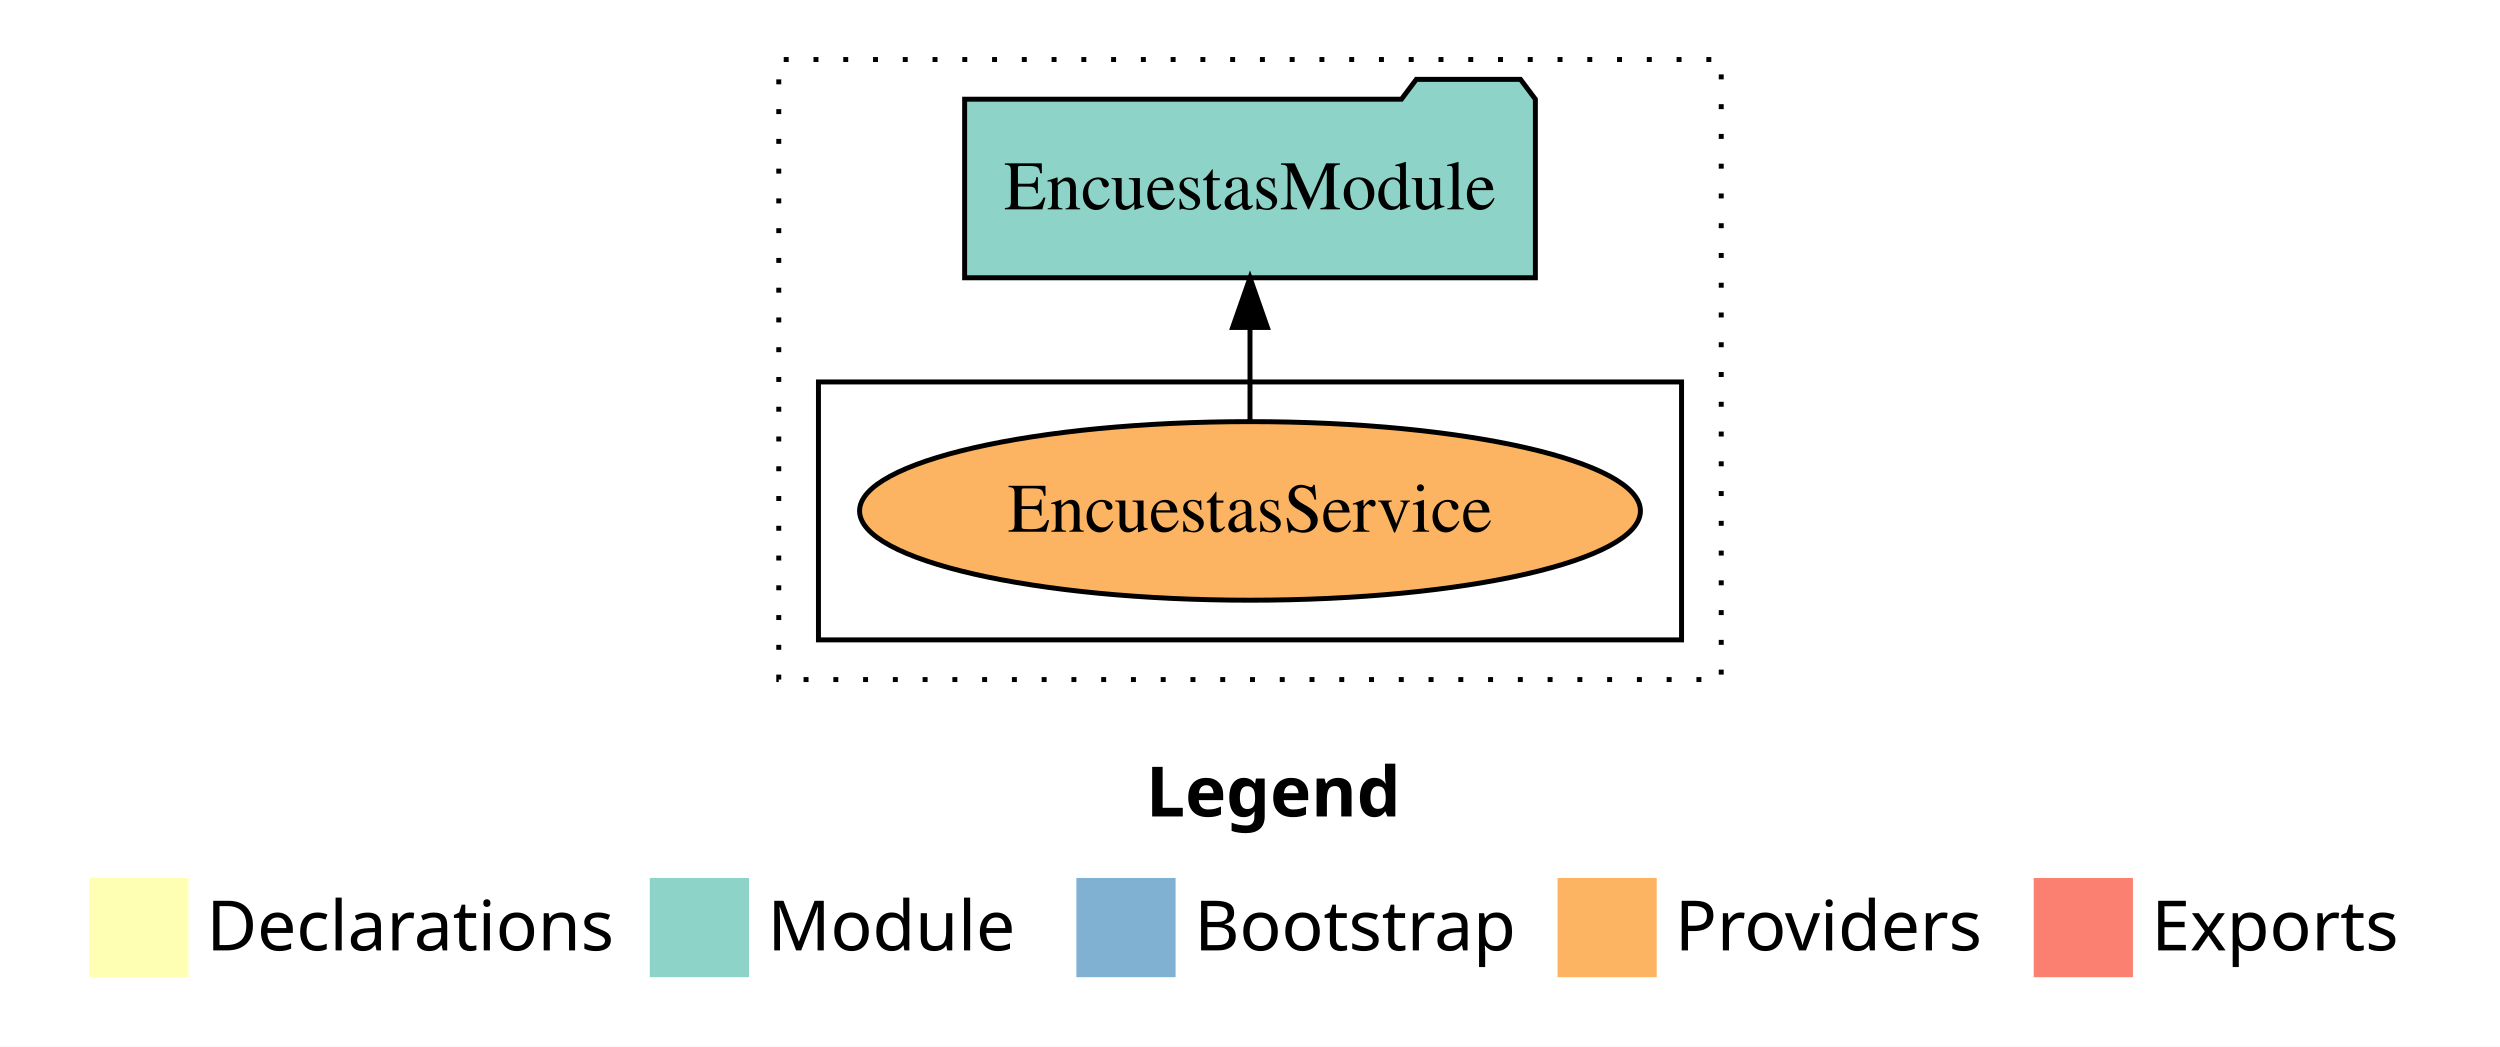
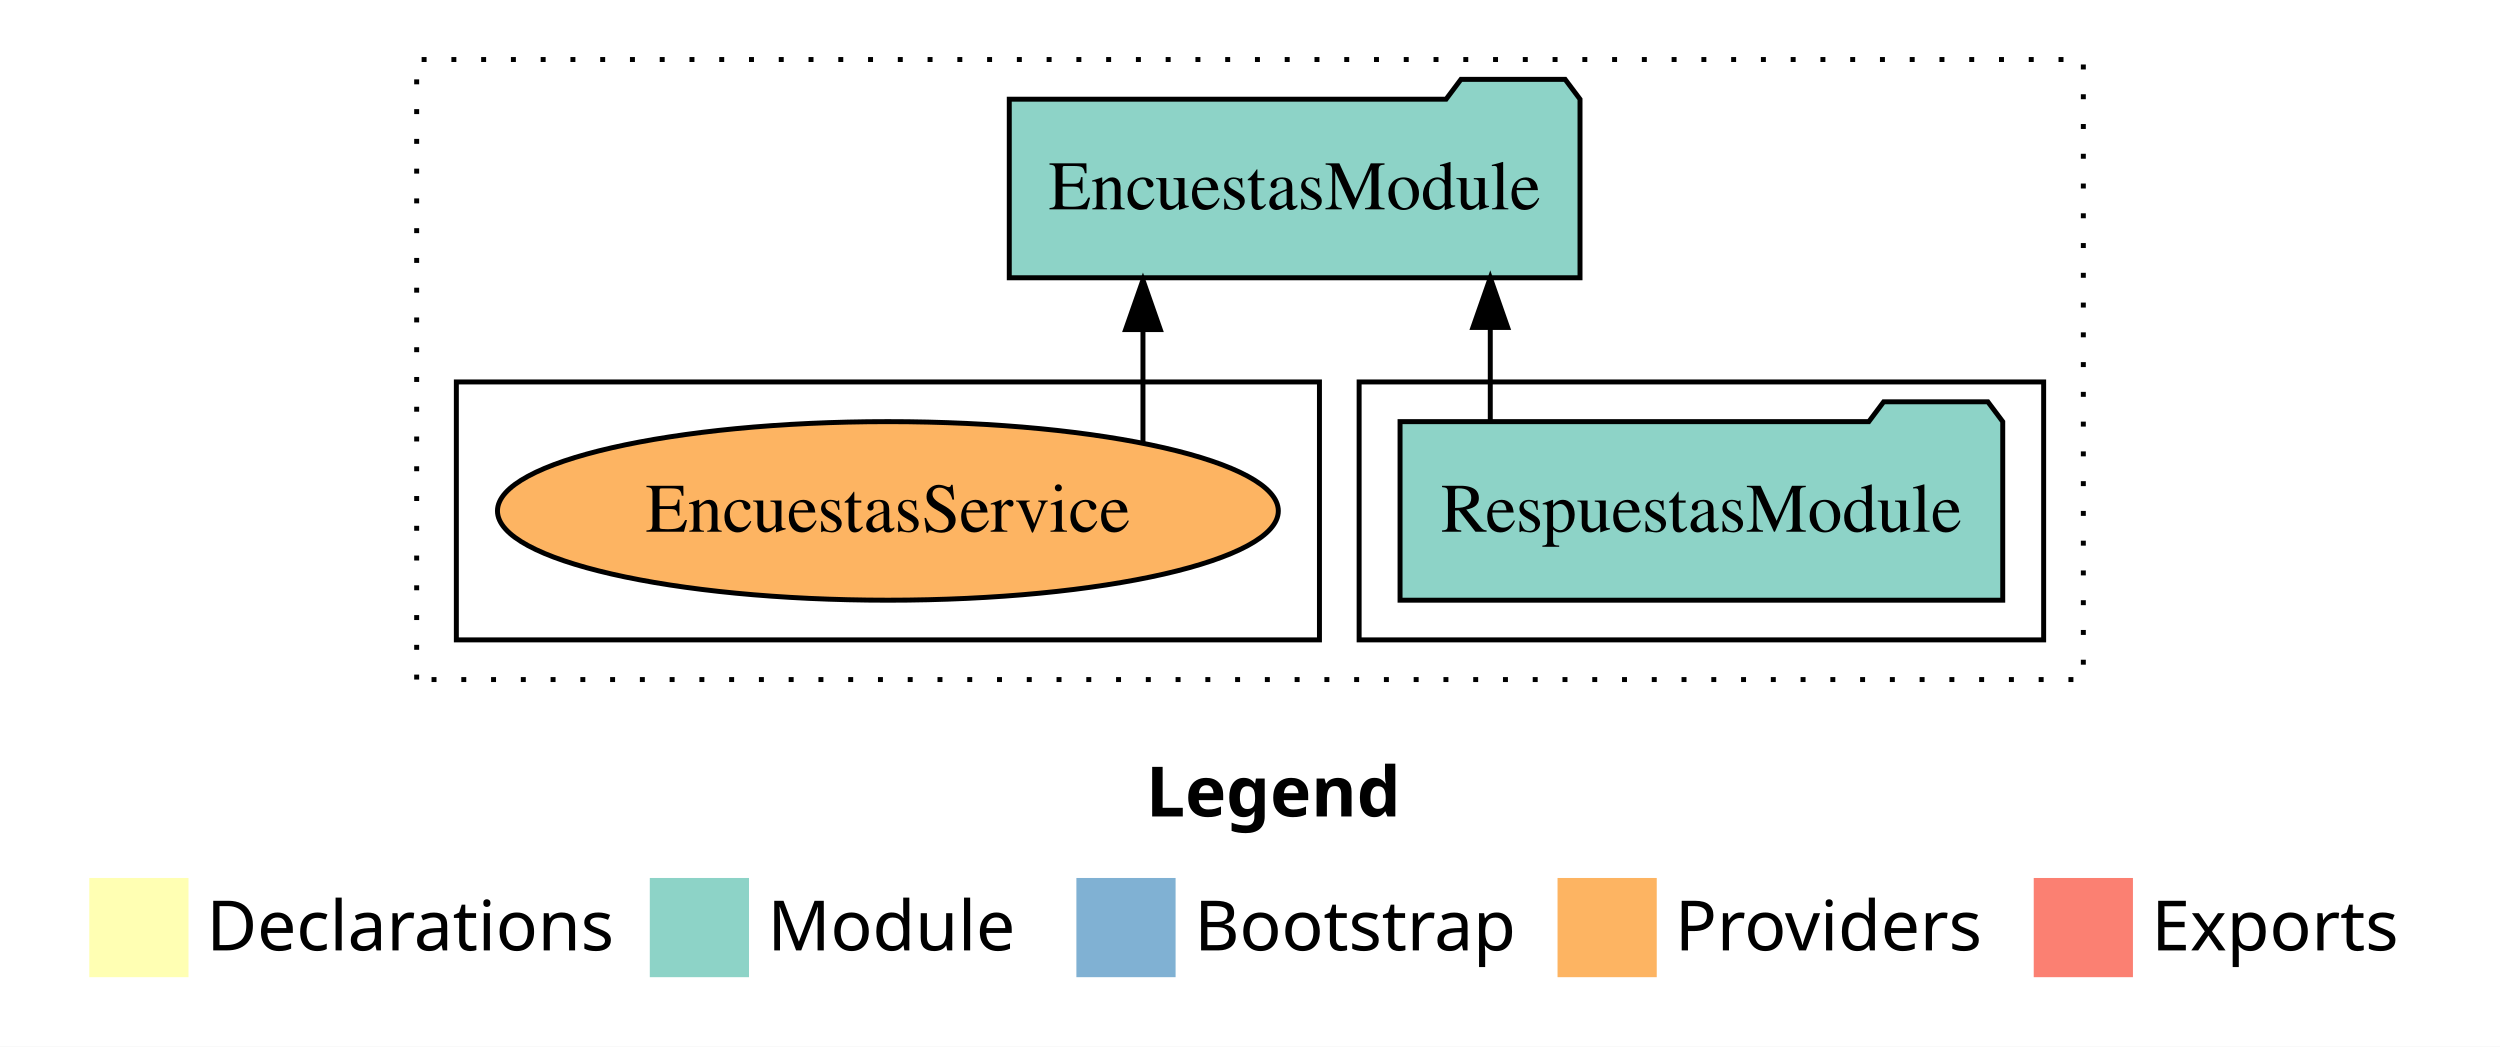
<svg xmlns="http://www.w3.org/2000/svg" width="504pt" height="211pt" viewBox="0.00 0.00 504.00 211.00">
  <g id="graph0" class="graph" transform="scale(1 1) rotate(0) translate(4 207)">
    <polygon fill="white" stroke="transparent" points="-4,4 -4,-207 500,-207 500,4 -4,4" />
    <text text-anchor="start" x="227.01" y="-42.4" font-family="Times-12" font-weight="bold" font-size="14.00">Legend</text>
    <polygon fill="#ffffb3" stroke="transparent" points="14,-10 14,-30 34,-30 34,-10 14,-10" />
    <text text-anchor="start" x="37.63" y="-15.4" font-family="Times-12" font-size="14.00">  Declarations</text>
    <polygon fill="#8dd3c7" stroke="transparent" points="127,-10 127,-30 147,-30 147,-10 127,-10" />
    <text text-anchor="start" x="150.73" y="-15.4" font-family="Times-12" font-size="14.00">  Module</text>
    <polygon fill="#80b1d3" stroke="transparent" points="213,-10 213,-30 233,-30 233,-10 213,-10" />
    <text text-anchor="start" x="236.78" y="-15.4" font-family="Times-12" font-size="14.00">  Bootstrap</text>
    <polygon fill="#fdb462" stroke="transparent" points="310,-10 310,-30 330,-30 330,-10 310,-10" />
    <text text-anchor="start" x="333.67" y="-15.4" font-family="Times-12" font-size="14.00">  Providers</text>
    <polygon fill="#fb8072" stroke="transparent" points="406,-10 406,-30 426,-30 426,-10 406,-10" />
    <text text-anchor="start" x="429.73" y="-15.4" font-family="Times-12" font-size="14.00">  Exports</text>
    <g id="clust1" class="cluster">
-       <polygon fill="none" stroke="black" stroke-dasharray="1,5" points="153,-70 153,-195 343,-195 343,-70 153,-70" />
+       <polygon fill="none" stroke="black" stroke-dasharray="1,5" points="80,-70 80,-195 416,-195 416,-70 80,-70" />
+     </g>
+     <g id="clust3" class="cluster">
+       <polygon fill="none" stroke="black" points="270,-78 270,-130 408,-130 408,-78 270,-78" />
    </g>
    <g id="clust6" class="cluster">
-       <polygon fill="none" stroke="black" points="161,-78 161,-130 335,-130 335,-78 161,-78" />
+       <polygon fill="none" stroke="black" points="88,-78 88,-130 262,-130 262,-78 88,-78" />
    </g>
    <g id="node1" class="node">
-       <ellipse fill="#fdb462" stroke="black" cx="248" cy="-104" rx="78.71" ry="18" />
-       <text text-anchor="middle" x="248" y="-99.8" font-family="Times,serif" font-size="14.00">EncuestasService</text>
+       <polygon fill="#8dd3c7" stroke="black" points="399.75,-122 396.75,-126 375.75,-126 372.75,-122 278.25,-122 278.25,-86 399.75,-86 399.75,-122" />
+       <text text-anchor="middle" x="339" y="-99.8" font-family="Times,serif" font-size="14.00">RespuestasModule</text>
    </g>
    <g id="node2" class="node">
-       <polygon fill="#8dd3c7" stroke="black" points="305.53,-187 302.53,-191 281.53,-191 278.53,-187 190.47,-187 190.47,-151 305.53,-151 305.53,-187" />
-       <text text-anchor="middle" x="248" y="-164.8" font-family="Times,serif" font-size="14.00">EncuestasModule</text>
+       <polygon fill="#8dd3c7" stroke="black" points="314.53,-187 311.53,-191 290.53,-191 287.53,-187 199.47,-187 199.47,-151 314.53,-151 314.53,-187" />
+       <text text-anchor="middle" x="257" y="-164.8" font-family="Times,serif" font-size="14.00">EncuestasModule</text>
    </g>
    <g id="edge1" class="edge">
-       <path fill="none" stroke="black" d="M248,-122.11C248,-122.11 248,-140.99 248,-140.99" />
-       <polygon fill="black" stroke="black" points="244.5,-140.99 248,-150.99 251.5,-140.99 244.5,-140.99" />
+       <path fill="none" stroke="black" d="M296.44,-122.11C296.44,-122.11 296.44,-140.99 296.44,-140.99" />
+       <polygon fill="black" stroke="black" points="292.94,-140.99 296.44,-150.99 299.94,-140.99 292.94,-140.99" />
+     </g>
+     <g id="node3" class="node">
+       <ellipse fill="#fdb462" stroke="black" cx="175" cy="-104" rx="78.71" ry="18" />
+       <text text-anchor="middle" x="175" y="-99.8" font-family="Times,serif" font-size="14.00">EncuestasService</text>
+     </g>
+     <g id="edge2" class="edge">
+       <path fill="none" stroke="black" d="M226.42,-117.78C226.42,-117.78 226.42,-140.55 226.42,-140.55" />
+       <polygon fill="black" stroke="black" points="222.92,-140.55 226.42,-150.55 229.92,-140.55 222.92,-140.55" />
    </g>
  </g>
</svg>
